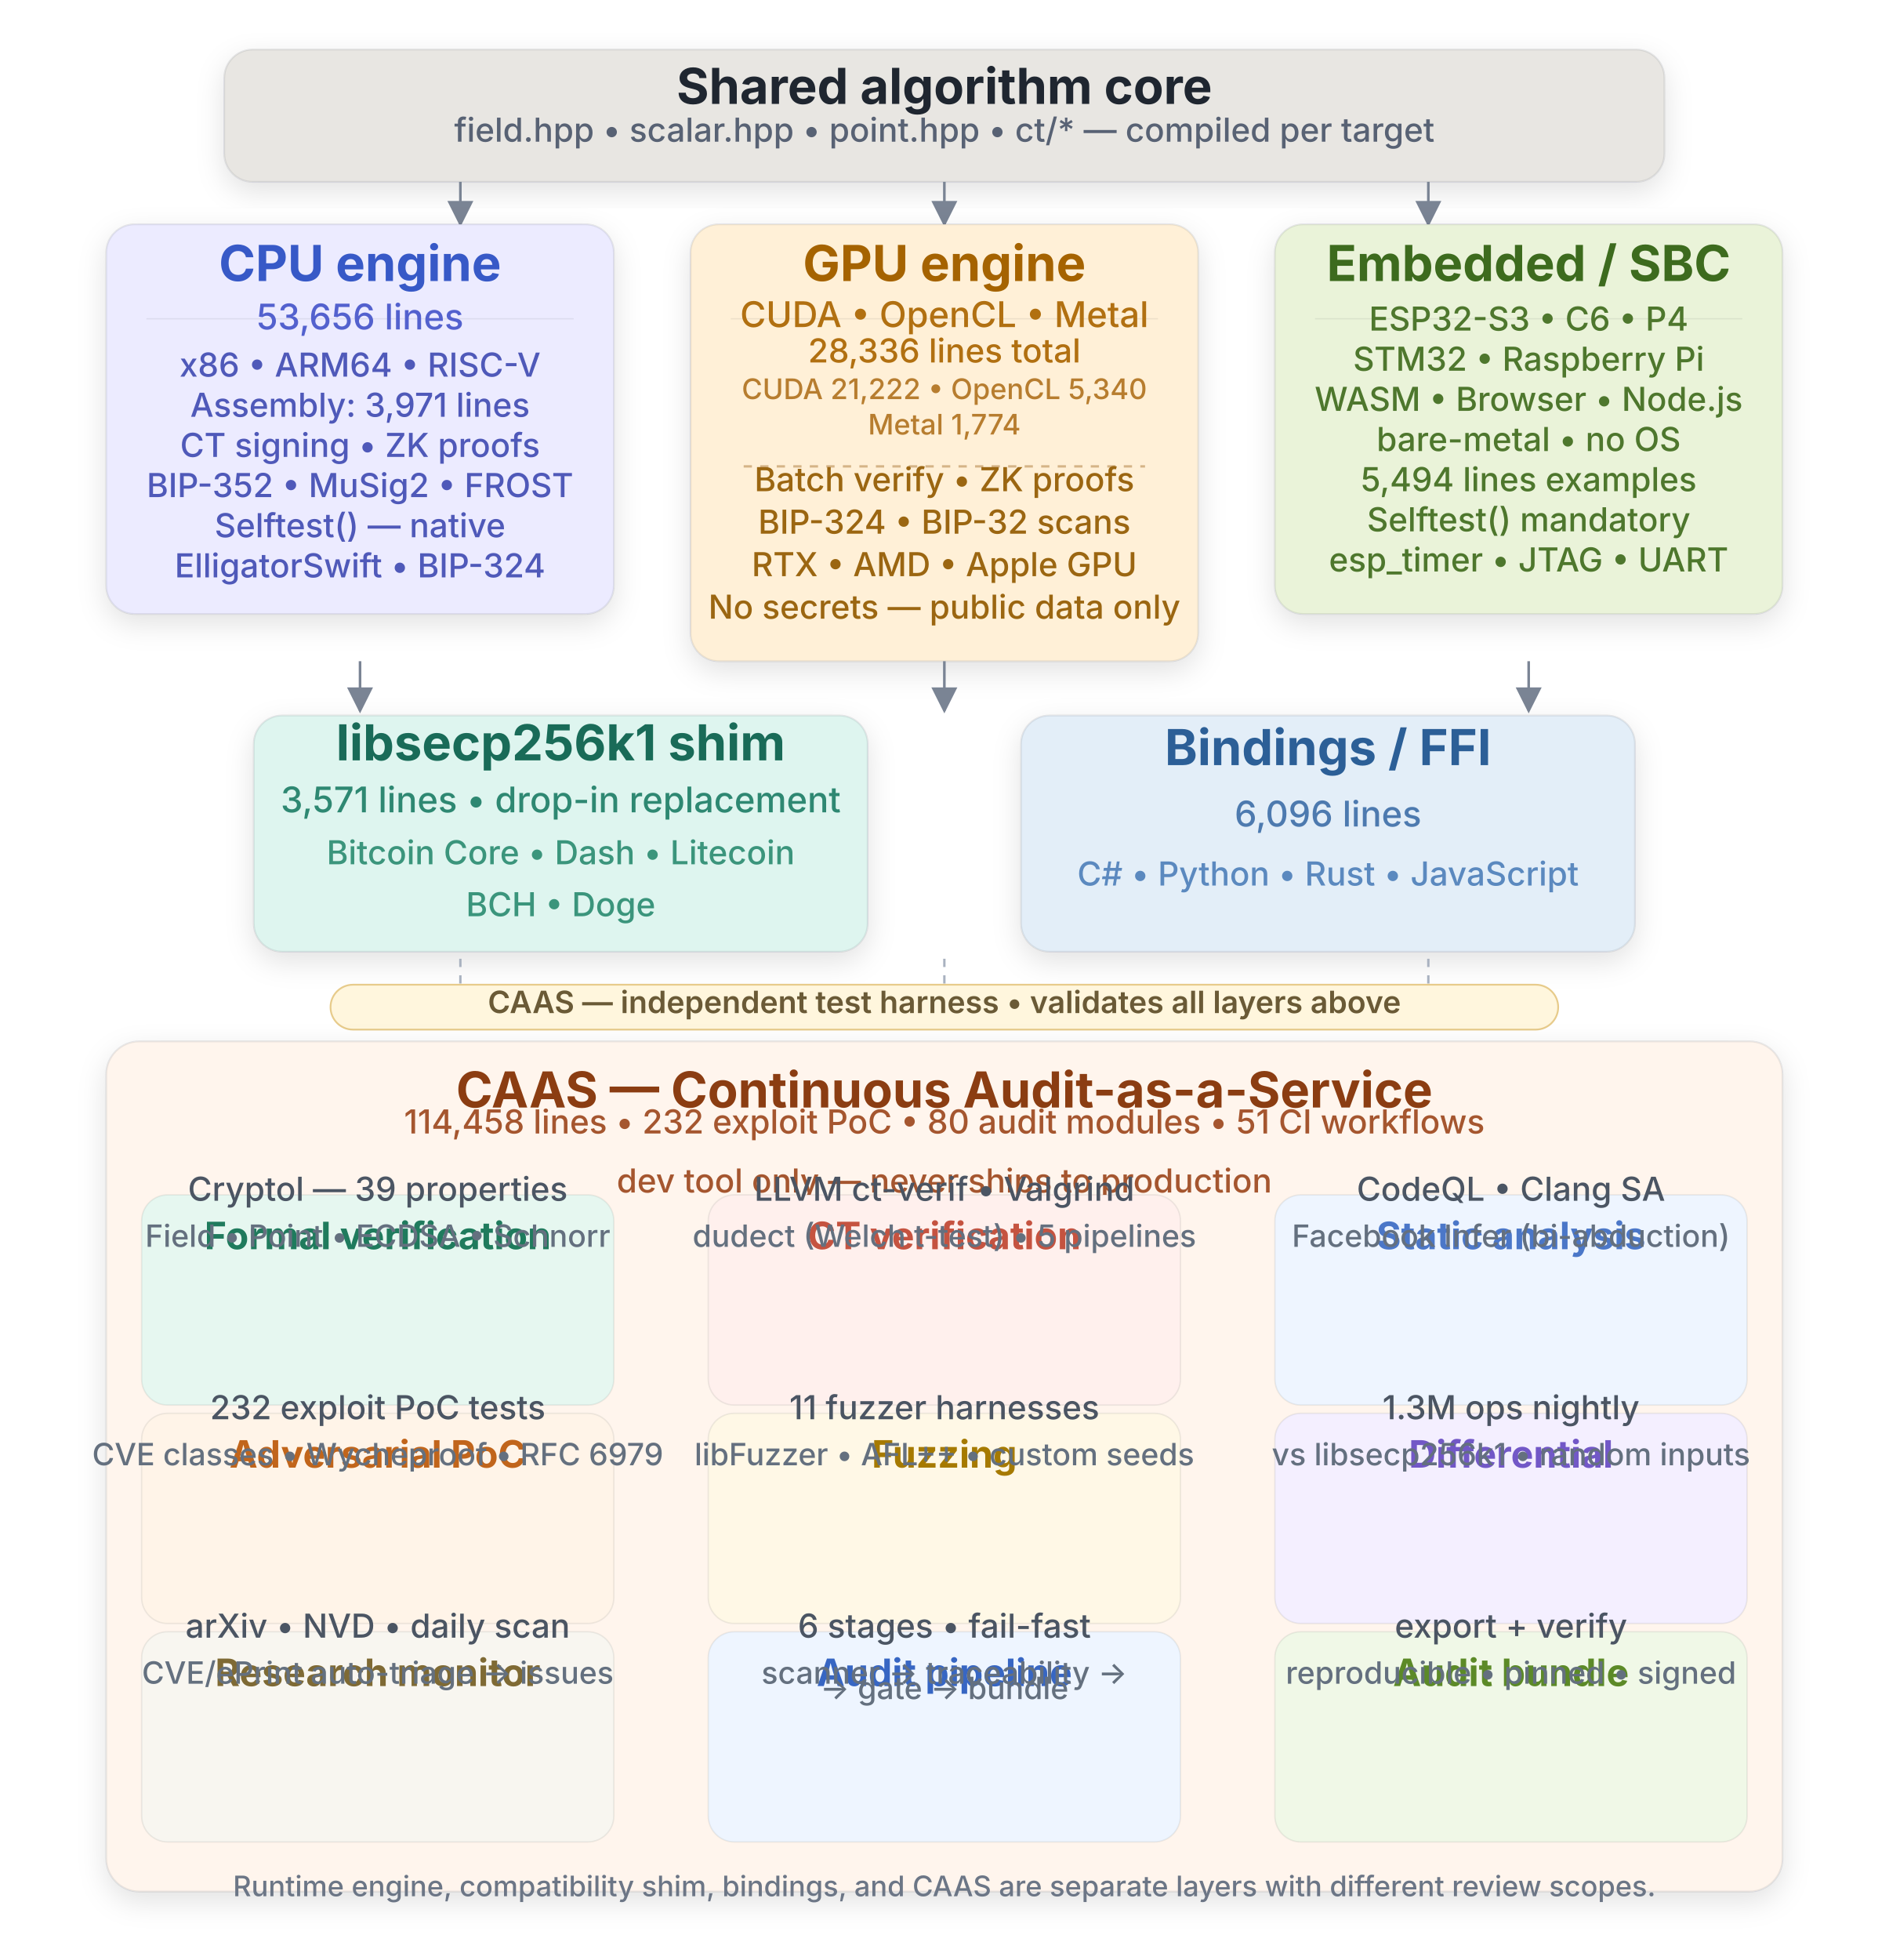
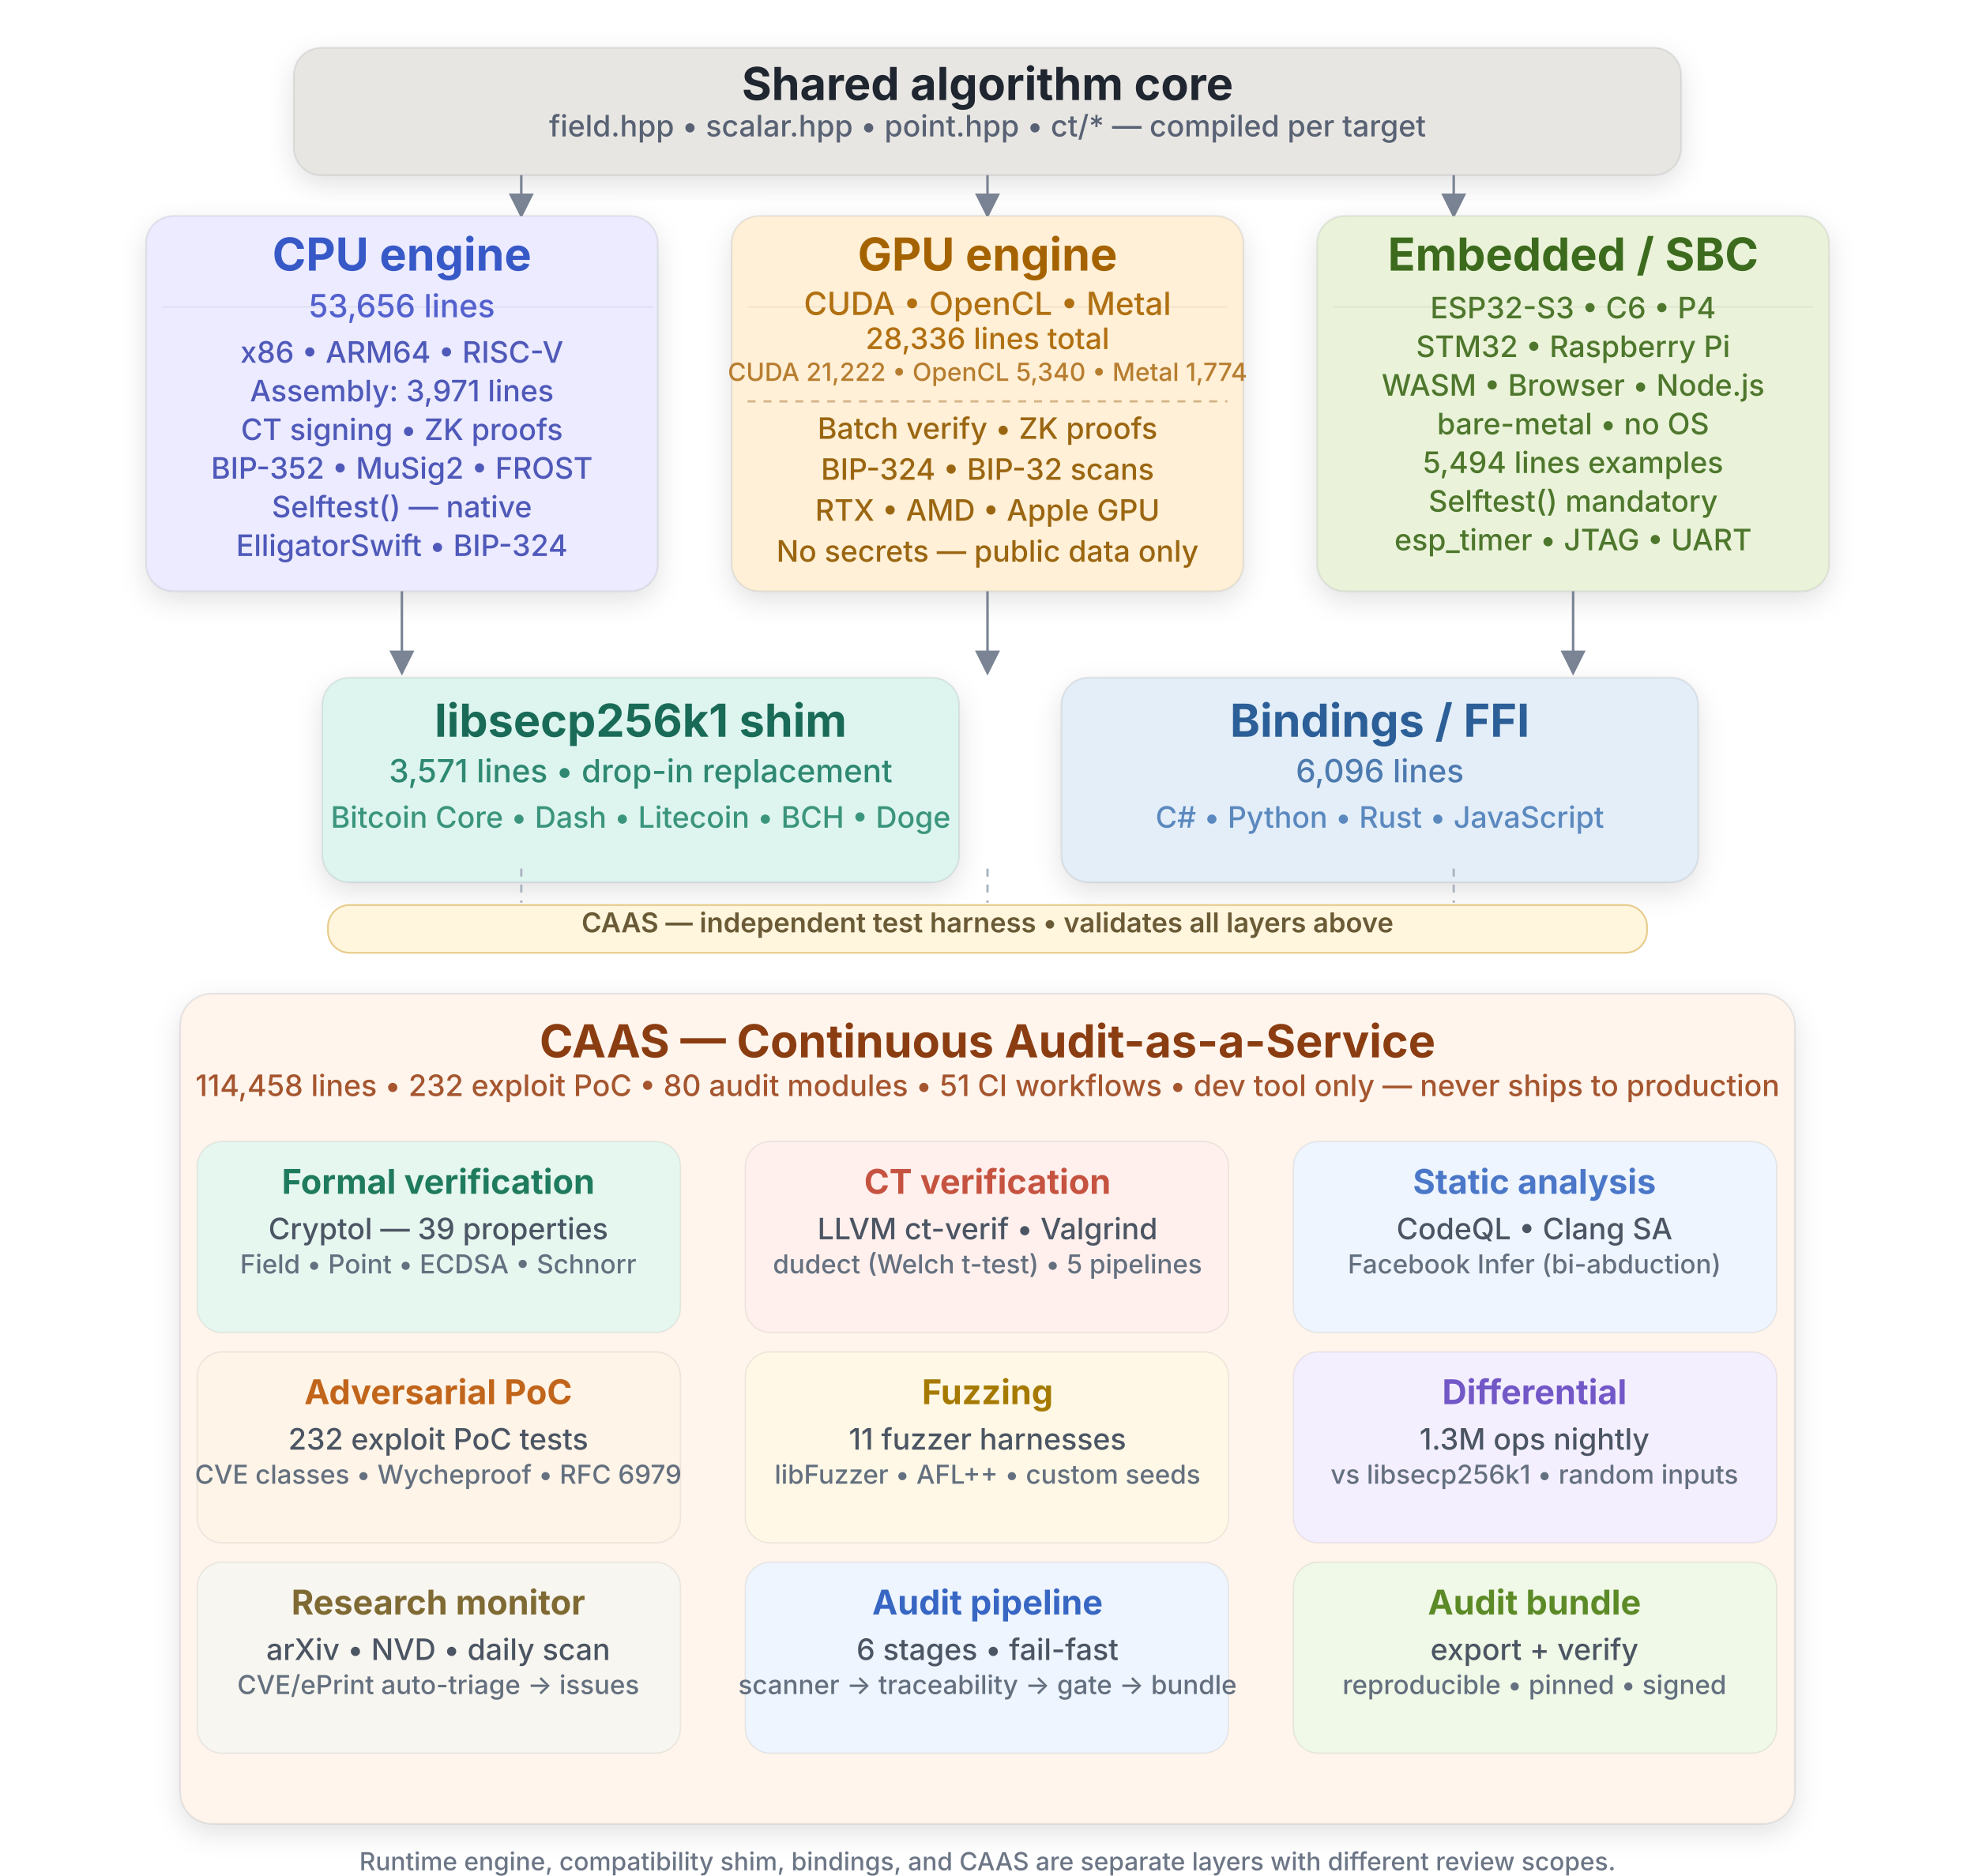
- <svg xmlns="http://www.w3.org/2000/svg" width="100%" viewBox="0 0 1600 1660" fill="none">
+ <svg xmlns="http://www.w3.org/2000/svg" width="1600" height="1520" viewBox="0 0 1600 1650" fill="none">
  <defs>
    <filter id="shadow" x="-20%" y="-20%" width="140%" height="140%">
      <feDropShadow dx="0" dy="8" stdDeviation="12" flood-opacity="0.12" />
    </filter>
    <marker id="arrow" markerWidth="10" markerHeight="10" refX="9" refY="5" orient="auto" markerUnits="strokeWidth">
      <path d="M 0 0 L 10 5 L 0 10 z" fill="#7A8494" />
    </marker>
    <style>
-       .title { font: 700 42px Inter, Segoe UI, Arial, sans-serif; fill: #1F2630; }
-       .subtitle { font: 500 28px Inter, Segoe UI, Arial, sans-serif; fill: #586274; }
-       .small { font: 500 24px Inter, Segoe UI, Arial, sans-serif; fill: #6C7686; }
-       .body { font: 500 30px Inter, Segoe UI, Arial, sans-serif; fill: #3A4452; }
-       .body2 { font: 500 28px Inter, Segoe UI, Arial, sans-serif; fill: #46505F; }
+       .title { font: 700 40px Inter, Segoe UI, Arial, sans-serif; fill: #1F2630; }
+       .subtitle { font: 500 26px Inter, Segoe UI, Arial, sans-serif; fill: #586274; }
+       .small { font: 500 22px Inter, Segoe UI, Arial, sans-serif; fill: #6C7686; }
+       .body { font: 500 28px Inter, Segoe UI, Arial, sans-serif; fill: #3A4452; }
+       .body2 { font: 500 26px Inter, Segoe UI, Arial, sans-serif; fill: #46505F; }
      .box { stroke: rgba(31,38,48,0.09); stroke-width: 1.5; filter: url(#shadow); }
      .dashed { stroke: #A9B2C0; stroke-width: 2; stroke-dasharray: 7 7; }
      .arrow { stroke: #7A8494; stroke-width: 2.2; fill: none; marker-end: url(#arrow); }
      .divider { stroke: rgba(31,38,48,0.08); stroke-width: 1; }
-       .pilltext { font: 600 26px Inter, Segoe UI, Arial, sans-serif; fill: #6A5A36; }
-       .caasTitle { font: 700 42px Inter, Segoe UI, Arial, sans-serif; fill: #8B3D12; }
-       .caasSub { font: 500 28px Inter, Segoe UI, Arial, sans-serif; fill: #A5562F; }
-       .sectionTitle { font: 700 32px Inter, Segoe UI, Arial, sans-serif; }
-       .sectionBody { font: 500 28px Inter, Segoe UI, Arial, sans-serif; fill: #4B5563; }
-       .sectionBodySmall { font: 500 26px Inter, Segoe UI, Arial, sans-serif; fill: #64707F; }
+       .pilltext { font: 600 24px Inter, Segoe UI, Arial, sans-serif; fill: #6A5A36; }
+       .caasTitle { font: 700 40px Inter, Segoe UI, Arial, sans-serif; fill: #8B3D12; }
+       .caasSub { font: 500 26px Inter, Segoe UI, Arial, sans-serif; fill: #A5562F; }
+       .sectionTitle { font: 700 30px Inter, Segoe UI, Arial, sans-serif; }
+       .sectionBody { font: 500 26px Inter, Segoe UI, Arial, sans-serif; fill: #4B5563; }
+       .sectionBodySmall { font: 500 23px Inter, Segoe UI, Arial, sans-serif; fill: #64707F; }
    </style>
  </defs>
  <rect x="190" y="42" width="1220" height="112" rx="24" fill="#E8E6E2" class="box" />
  <text x="800" y="88" text-anchor="middle" class="title">Shared algorithm core</text>
  <text x="800" y="120" text-anchor="middle" class="subtitle">field.hpp • scalar.hpp • point.hpp • ct/* — compiled per target</text>
  <line x1="390" y1="154" x2="390" y2="190" class="arrow" />
  <line x1="800" y1="154" x2="800" y2="190" class="arrow" />
  <line x1="1210" y1="154" x2="1210" y2="190" class="arrow" />
-   <rect x="90" y="190" width="430" height="330" rx="24" fill="#ECEBFF" class="box" />
-   <line x1="124" y1="270" x2="486" y2="270" class="divider" />
-   <rect x="585" y="190" width="430" height="370" rx="24" fill="#FFF0D7" class="box" />
-   <line x1="619" y1="270" x2="981" y2="270" class="divider" />
-   <rect x="1080" y="190" width="430" height="330" rx="24" fill="#EAF3D9" class="box" />
-   <line x1="1114" y1="270" x2="1476" y2="270" class="divider" />
-   <text x="305" y="238" text-anchor="middle" class="title" fill="#3759C7" style="fill:#3759C7">CPU engine</text>
-   <text x="305" y="279" text-anchor="middle" class="body" style="fill:#5361CE">53,656 lines</text>
-   <text x="305" y="319" text-anchor="middle" class="body2" style="fill:#4F59B9">x86 • ARM64 • RISC-V</text>
-   <text x="305" y="353" text-anchor="middle" class="body2" style="fill:#4F59B9">Assembly: 3,971 lines</text>
-   <text x="305" y="387" text-anchor="middle" class="body2" style="fill:#4F59B9">CT signing • ZK proofs</text>
-   <text x="305" y="421" text-anchor="middle" class="body2" style="fill:#4F59B9">BIP-352 • MuSig2 • FROST</text>
-   <text x="305" y="455" text-anchor="middle" class="body2" style="fill:#4F59B9">Selftest() — native</text>
-   <text x="305" y="489" text-anchor="middle" class="body2" style="fill:#4F59B9">ElligatorSwift • BIP-324</text>
+   <rect x="60" y="190" width="450" height="330" rx="24" fill="#ECEBFF" class="box" />
+   <line x1="74" y1="270" x2="506" y2="270" class="divider" />
+   <rect x="575" y="190" width="450" height="330" rx="24" fill="#FFF0D7" class="box" />
+   <line x1="589" y1="270" x2="1011" y2="270" class="divider" />
+   <rect x="1090" y="190" width="450" height="330" rx="24" fill="#EAF3D9" class="box" />
+   <line x1="1104" y1="270" x2="1526" y2="270" class="divider" />
+   <text x="285" y="238" text-anchor="middle" class="title" fill="#3759C7" style="fill:#3759C7">CPU engine</text>
+   <text x="285" y="279" text-anchor="middle" class="body" style="fill:#5361CE">53,656 lines</text>
+   <text x="285" y="319" text-anchor="middle" class="body2" style="fill:#4F59B9">x86 • ARM64 • RISC-V</text>
+   <text x="285" y="353" text-anchor="middle" class="body2" style="fill:#4F59B9">Assembly: 3,971 lines</text>
+   <text x="285" y="387" text-anchor="middle" class="body2" style="fill:#4F59B9">CT signing • ZK proofs</text>
+   <text x="285" y="421" text-anchor="middle" class="body2" style="fill:#4F59B9">BIP-352 • MuSig2 • FROST</text>
+   <text x="285" y="455" text-anchor="middle" class="body2" style="fill:#4F59B9">Selftest() — native</text>
+   <text x="285" y="489" text-anchor="middle" class="body2" style="fill:#4F59B9">ElligatorSwift • BIP-324</text>
  <text x="800" y="238" text-anchor="middle" class="title" style="fill:#A56300">GPU engine</text>
  <text x="800" y="277" text-anchor="middle" class="body" style="fill:#B17011">CUDA • OpenCL • Metal</text>
  <text x="800" y="307" text-anchor="middle" class="body2" style="fill:#B17011">28,336 lines total</text>
-   <text x="800" y="338" text-anchor="middle" class="small" style="fill:#B77D2F">CUDA 21,222 • OpenCL 5,340</text>
-   <text x="800" y="368" text-anchor="middle" class="small" style="fill:#B77D2F">Metal 1,774</text>
-   <line x1="630" y1="395" x2="970" y2="395" class="dashed" style="stroke:#D5B487" />
-   <text x="800" y="416" text-anchor="middle" class="body2" style="fill:#9B6611">Batch verify • ZK proofs</text>
-   <text x="800" y="452" text-anchor="middle" class="body2" style="fill:#9B6611">BIP-324 • BIP-32 scans</text>
-   <text x="800" y="488" text-anchor="middle" class="body2" style="fill:#9B6611">RTX • AMD • Apple GPU</text>
-   <text x="800" y="524" text-anchor="middle" class="body2" style="fill:#9B6611">No secrets — public data only</text>
-   <text x="1295" y="238" text-anchor="middle" class="title" style="fill:#3D6B1E">Embedded / SBC</text>
-   <text x="1295" y="280" text-anchor="middle" class="body2" style="fill:#4E772D">ESP32-S3 • C6 • P4</text>
-   <text x="1295" y="314" text-anchor="middle" class="body2" style="fill:#4E772D">STM32 • Raspberry Pi</text>
-   <text x="1295" y="348" text-anchor="middle" class="body2" style="fill:#4E772D">WASM • Browser • Node.js</text>
-   <text x="1295" y="382" text-anchor="middle" class="body2" style="fill:#4E772D">bare-metal • no OS</text>
-   <text x="1295" y="416" text-anchor="middle" class="body2" style="fill:#4E772D">5,494 lines examples</text>
-   <text x="1295" y="450" text-anchor="middle" class="body2" style="fill:#4E772D">Selftest() mandatory</text>
-   <text x="1295" y="484" text-anchor="middle" class="body2" style="fill:#4E772D">esp_timer • JTAG • UART</text>
-   <line x1="305" y1="560" x2="305" y2="602" class="arrow" />
-   <line x1="800" y1="560" x2="800" y2="602" class="arrow" />
-   <line x1="1295" y1="560" x2="1295" y2="602" class="arrow" />
-   <rect x="215" y="606" width="520" height="200" rx="24" fill="#DEF5EF" class="box" />
-   <rect x="865" y="606" width="520" height="200" rx="24" fill="#E3EEF8" class="box" />
-   <text x="475" y="644" text-anchor="middle" class="title" style="fill:#196B58">libsecp256k1 shim</text>
-   <text x="475" y="688" text-anchor="middle" class="body" style="fill:#2E8872">3,571 lines • drop-in replacement</text>
-   <text x="475" y="732" text-anchor="middle" class="body2" style="fill:#3B957C">Bitcoin Core • Dash • Litecoin</text>
-   <text x="475" y="776" text-anchor="middle" class="body2" style="fill:#3B957C">BCH • Doge</text>
-   <text x="1125" y="648" text-anchor="middle" class="title" style="fill:#2C5F97">Bindings / FFI</text>
-   <text x="1125" y="700" text-anchor="middle" class="body" style="fill:#4D7AAF">6,096 lines</text>
-   <text x="1125" y="750" text-anchor="middle" class="body2" style="fill:#5B89BF">C# • Python • Rust • JavaScript</text>
-   <line x1="390" y1="812" x2="390" y2="852" class="dashed" />
-   <line x1="800" y1="812" x2="800" y2="852" class="dashed" />
-   <line x1="1210" y1="812" x2="1210" y2="852" class="dashed" />
-   <rect x="280" y="834" width="1040" height="38" rx="19" fill="#FFF6DD" stroke="#E7CB8B" stroke-width="1.5" />
-   <text x="800" y="858" text-anchor="middle" class="pilltext">CAAS — independent test harness • validates all layers above</text>
-   <rect x="90" y="882" width="1420" height="720" rx="28" fill="#FFF5ED" class="box" />
-   <text x="800" y="938" text-anchor="middle" class="caasTitle">CAAS — Continuous Audit-as-a-Service</text>
-   <text x="800" y="960" text-anchor="middle" class="caasSub">114,458 lines • 232 exploit PoC • 80 audit modules • 51 CI workflows</text>
-   <text x="800" y="1010" text-anchor="middle" class="caasSub">dev tool only — never ships to production</text>
-   <rect x="120" y="1012" width="400" height="178" rx="22" fill="#E6F7F0" stroke="rgba(31,38,48,0.08)" stroke-width="1.2" />
-   <text x="320.0" y="1058" text-anchor="middle" class="sectionTitle" style="fill:#1F7B5D">Formal verification</text>
-   <text x="320.0" y="1017" text-anchor="middle" class="sectionBody">Cryptol — 39 properties</text>
-   <text x="320.0" y="1056" text-anchor="middle" class="sectionBodySmall">Field • Point • ECDSA • Schnorr</text>
-   <rect x="600" y="1012" width="400" height="178" rx="22" fill="#FFF0ED" stroke="rgba(31,38,48,0.08)" stroke-width="1.2" />
-   <text x="800.0" y="1058" text-anchor="middle" class="sectionTitle" style="fill:#C55340">CT verification</text>
-   <text x="800.0" y="1017" text-anchor="middle" class="sectionBody">LLVM ct-verif • Valgrind</text>
-   <text x="800.0" y="1056" text-anchor="middle" class="sectionBodySmall">dudect (Welch t-test) • 5 pipelines</text>
-   <rect x="1080" y="1012" width="400" height="178" rx="22" fill="#EEF5FF" stroke="rgba(31,38,48,0.08)" stroke-width="1.2" />
-   <text x="1280.0" y="1058" text-anchor="middle" class="sectionTitle" style="fill:#4B77C8">Static analysis</text>
-   <text x="1280.0" y="1017" text-anchor="middle" class="sectionBody">CodeQL • Clang SA</text>
-   <text x="1280.0" y="1056" text-anchor="middle" class="sectionBodySmall">Facebook Infer (bi-abduction)</text>
-   <rect x="120" y="1197" width="400" height="178" rx="22" fill="#FFF4E8" stroke="rgba(31,38,48,0.08)" stroke-width="1.2" />
-   <text x="320.0" y="1243" text-anchor="middle" class="sectionTitle" style="fill:#C1651B">Adversarial PoC</text>
-   <text x="320.0" y="1202" text-anchor="middle" class="sectionBody">232 exploit PoC tests</text>
-   <text x="320.0" y="1241" text-anchor="middle" class="sectionBodySmall">CVE classes • Wycheproof • RFC 6979</text>
-   <rect x="600" y="1197" width="400" height="178" rx="22" fill="#FFF8E6" stroke="rgba(31,38,48,0.08)" stroke-width="1.2" />
-   <text x="800.0" y="1243" text-anchor="middle" class="sectionTitle" style="fill:#A67A00">Fuzzing</text>
-   <text x="800.0" y="1202" text-anchor="middle" class="sectionBody">11 fuzzer harnesses</text>
-   <text x="800.0" y="1241" text-anchor="middle" class="sectionBodySmall">libFuzzer • AFL++ • custom seeds</text>
-   <rect x="1080" y="1197" width="400" height="178" rx="22" fill="#F4EFFF" stroke="rgba(31,38,48,0.08)" stroke-width="1.2" />
-   <text x="1280.0" y="1243" text-anchor="middle" class="sectionTitle" style="fill:#7258C7">Differential</text>
-   <text x="1280.0" y="1202" text-anchor="middle" class="sectionBody">1.3M ops nightly</text>
-   <text x="1280.0" y="1241" text-anchor="middle" class="sectionBodySmall">vs libsecp256k1 • random inputs</text>
-   <rect x="120" y="1382" width="400" height="178" rx="22" fill="#F8F6F0" stroke="rgba(31,38,48,0.08)" stroke-width="1.2" />
-   <text x="320.0" y="1428" text-anchor="middle" class="sectionTitle" style="fill:#7F6A34">Research monitor</text>
-   <text x="320.0" y="1387" text-anchor="middle" class="sectionBody">arXiv • NVD • daily scan</text>
-   <text x="320.0" y="1426" text-anchor="middle" class="sectionBodySmall">CVE/ePrint auto-triage → issues</text>
-   <rect x="600" y="1382" width="400" height="178" rx="22" fill="#EEF5FF" stroke="rgba(31,38,48,0.08)" stroke-width="1.2" />
-   <text x="800.0" y="1428" text-anchor="middle" class="sectionTitle" style="fill:#3766C3">Audit pipeline</text>
-   <text x="800.0" y="1387" text-anchor="middle" class="sectionBody">6 stages • fail-fast</text>
-   <text x="800.0" y="1426" text-anchor="middle" class="sectionBodySmall">scanner → traceability →</text>
-   <text x="800.0" y="1439" text-anchor="middle" class="sectionBodySmall">→ gate → bundle</text>
-   <rect x="1080" y="1382" width="400" height="178" rx="22" fill="#F0F8E7" stroke="rgba(31,38,48,0.08)" stroke-width="1.2" />
-   <text x="1280.0" y="1428" text-anchor="middle" class="sectionTitle" style="fill:#5C8A27">Audit bundle</text>
-   <text x="1280.0" y="1387" text-anchor="middle" class="sectionBody">export + verify</text>
-   <text x="1280.0" y="1426" text-anchor="middle" class="sectionBodySmall">reproducible • pinned • signed</text>
-   <text x="800" y="1606" text-anchor="middle" class="small">Runtime engine, compatibility shim, bindings, and CAAS are separate layers with different review scopes.</text>
+   <text x="800" y="335" text-anchor="middle" class="small" style="fill:#B77D2F">CUDA 21,222 • OpenCL 5,340 • Metal 1,774</text>
+   <line x1="589" y1="353" x2="1011" y2="353" class="dashed" style="stroke:#D5B487" />
+   <text x="800" y="386" text-anchor="middle" class="body2" style="fill:#9B6611">Batch verify • ZK proofs</text>
+   <text x="800" y="422" text-anchor="middle" class="body2" style="fill:#9B6611">BIP-324 • BIP-32 scans</text>
+   <text x="800" y="458" text-anchor="middle" class="body2" style="fill:#9B6611">RTX • AMD • Apple GPU</text>
+   <text x="800" y="494" text-anchor="middle" class="body2" style="fill:#9B6611">No secrets — public data only</text>
+   <text x="1315" y="238" text-anchor="middle" class="title" style="fill:#3D6B1E">Embedded / SBC</text>
+   <text x="1315" y="280" text-anchor="middle" class="body2" style="fill:#4E772D">ESP32-S3 • C6 • P4</text>
+   <text x="1315" y="314" text-anchor="middle" class="body2" style="fill:#4E772D">STM32 • Raspberry Pi</text>
+   <text x="1315" y="348" text-anchor="middle" class="body2" style="fill:#4E772D">WASM • Browser • Node.js</text>
+   <text x="1315" y="382" text-anchor="middle" class="body2" style="fill:#4E772D">bare-metal • no OS</text>
+   <text x="1315" y="416" text-anchor="middle" class="body2" style="fill:#4E772D">5,494 lines examples</text>
+   <text x="1315" y="450" text-anchor="middle" class="body2" style="fill:#4E772D">Selftest() mandatory</text>
+   <text x="1315" y="484" text-anchor="middle" class="body2" style="fill:#4E772D">esp_timer • JTAG • UART</text>
+   <line x1="285" y1="520" x2="285" y2="592" class="arrow" />
+   <line x1="800" y1="520" x2="800" y2="592" class="arrow" />
+   <line x1="1315" y1="520" x2="1315" y2="592" class="arrow" />
+   <rect x="215" y="596" width="560" height="180" rx="24" fill="#DEF5EF" class="box" />
+   <rect x="865" y="596" width="560" height="180" rx="24" fill="#E3EEF8" class="box" />
+   <text x="495" y="648" text-anchor="middle" class="title" style="fill:#196B58">libsecp256k1 shim</text>
+   <text x="495" y="688" text-anchor="middle" class="body" style="fill:#2E8872">3,571 lines • drop-in replacement</text>
+   <text x="495" y="728" text-anchor="middle" class="body2" style="fill:#3B957C">Bitcoin Core • Dash • Litecoin • BCH • Doge</text>
+   <text x="1145" y="648" text-anchor="middle" class="title" style="fill:#2C5F97">Bindings / FFI</text>
+   <text x="1145" y="688" text-anchor="middle" class="body" style="fill:#4D7AAF">6,096 lines</text>
+   <text x="1145" y="728" text-anchor="middle" class="body2" style="fill:#5B89BF">C# • Python • Rust • JavaScript</text>
+   <line x1="390" y1="764" x2="390" y2="794" class="dashed" />
+   <line x1="800" y1="764" x2="800" y2="794" class="dashed" />
+   <line x1="1210" y1="764" x2="1210" y2="794" class="dashed" />
+   <rect x="220" y="796" width="1160" height="42" rx="19" fill="#FFF6DD" stroke="#E7CB8B" stroke-width="1.5" />
+   <text x="800" y="820" text-anchor="middle" class="pilltext">CAAS — independent test harness • validates all layers above</text>
+   <rect x="90" y="874" width="1420" height="730" rx="28" fill="#FFF5ED" class="box" />
+   <text x="800" y="930" text-anchor="middle" class="caasTitle">CAAS — Continuous Audit-as-a-Service</text>
+   <text x="800" y="964" text-anchor="middle" class="caasSub">114,458 lines • 232 exploit PoC • 80 audit modules • 51 CI workflows • dev tool only — never ships to production</text>
+   <rect x="105" y="1004" width="425" height="168" rx="22" fill="#E6F7F0" stroke="rgba(31,38,48,0.08)" stroke-width="1.2" />
+   <text x="317" y="1050" text-anchor="middle" class="sectionTitle" style="fill:#1F7B5D">Formal verification</text>
+   <text x="317" y="1090" text-anchor="middle" class="sectionBody">Cryptol — 39 properties</text>
+   <text x="317" y="1120" text-anchor="middle" class="sectionBodySmall">Field • Point • ECDSA • Schnorr</text>
+   <rect x="587" y="1004" width="425" height="168" rx="22" fill="#FFF0ED" stroke="rgba(31,38,48,0.08)" stroke-width="1.2" />
+   <text x="800" y="1050" text-anchor="middle" class="sectionTitle" style="fill:#C55340">CT verification</text>
+   <text x="800" y="1090" text-anchor="middle" class="sectionBody">LLVM ct-verif • Valgrind</text>
+   <text x="800" y="1120" text-anchor="middle" class="sectionBodySmall">dudect (Welch t-test) • 5 pipelines</text>
+   <rect x="1069" y="1004" width="425" height="168" rx="22" fill="#EEF5FF" stroke="rgba(31,38,48,0.08)" stroke-width="1.2" />
+   <text x="1281" y="1050" text-anchor="middle" class="sectionTitle" style="fill:#4B77C8">Static analysis</text>
+   <text x="1281" y="1090" text-anchor="middle" class="sectionBody">CodeQL • Clang SA</text>
+   <text x="1281" y="1120" text-anchor="middle" class="sectionBodySmall">Facebook Infer (bi-abduction)</text>
+   <rect x="105" y="1189" width="425" height="168" rx="22" fill="#FFF4E8" stroke="rgba(31,38,48,0.08)" stroke-width="1.2" />
+   <text x="317" y="1235" text-anchor="middle" class="sectionTitle" style="fill:#C1651B">Adversarial PoC</text>
+   <text x="317" y="1275" text-anchor="middle" class="sectionBody">232 exploit PoC tests</text>
+   <text x="317" y="1305" text-anchor="middle" class="sectionBodySmall">CVE classes • Wycheproof • RFC 6979</text>
+   <rect x="587" y="1189" width="425" height="168" rx="22" fill="#FFF8E6" stroke="rgba(31,38,48,0.08)" stroke-width="1.2" />
+   <text x="800" y="1235" text-anchor="middle" class="sectionTitle" style="fill:#A67A00">Fuzzing</text>
+   <text x="800" y="1275" text-anchor="middle" class="sectionBody">11 fuzzer harnesses</text>
+   <text x="800" y="1305" text-anchor="middle" class="sectionBodySmall">libFuzzer • AFL++ • custom seeds</text>
+   <rect x="1069" y="1189" width="425" height="168" rx="22" fill="#F4EFFF" stroke="rgba(31,38,48,0.08)" stroke-width="1.2" />
+   <text x="1281" y="1235" text-anchor="middle" class="sectionTitle" style="fill:#7258C7">Differential</text>
+   <text x="1281" y="1275" text-anchor="middle" class="sectionBody">1.3M ops nightly</text>
+   <text x="1281" y="1305" text-anchor="middle" class="sectionBodySmall">vs libsecp256k1 • random inputs</text>
+   <rect x="105" y="1374" width="425" height="168" rx="22" fill="#F8F6F0" stroke="rgba(31,38,48,0.08)" stroke-width="1.2" />
+   <text x="317" y="1420" text-anchor="middle" class="sectionTitle" style="fill:#7F6A34">Research monitor</text>
+   <text x="317" y="1460" text-anchor="middle" class="sectionBody">arXiv • NVD • daily scan</text>
+   <text x="317" y="1490" text-anchor="middle" class="sectionBodySmall">CVE/ePrint auto-triage → issues</text>
+   <rect x="587" y="1374" width="425" height="168" rx="22" fill="#EEF5FF" stroke="rgba(31,38,48,0.08)" stroke-width="1.2" />
+   <text x="800" y="1420" text-anchor="middle" class="sectionTitle" style="fill:#3766C3">Audit pipeline</text>
+   <text x="800" y="1460" text-anchor="middle" class="sectionBody">6 stages • fail-fast</text>
+   <text x="800" y="1490" text-anchor="middle" class="sectionBodySmall">scanner → traceability → gate → bundle</text>
+   <rect x="1069" y="1374" width="425" height="168" rx="22" fill="#F0F8E7" stroke="rgba(31,38,48,0.08)" stroke-width="1.2" />
+   <text x="1281" y="1420" text-anchor="middle" class="sectionTitle" style="fill:#5C8A27">Audit bundle</text>
+   <text x="1281" y="1460" text-anchor="middle" class="sectionBody">export + verify</text>
+   <text x="1281" y="1490" text-anchor="middle" class="sectionBodySmall">reproducible • pinned • signed</text>
+   <text x="800" y="1645" text-anchor="middle" class="small">Runtime engine, compatibility shim, bindings, and CAAS are separate layers with different review scopes.</text>
</svg>
